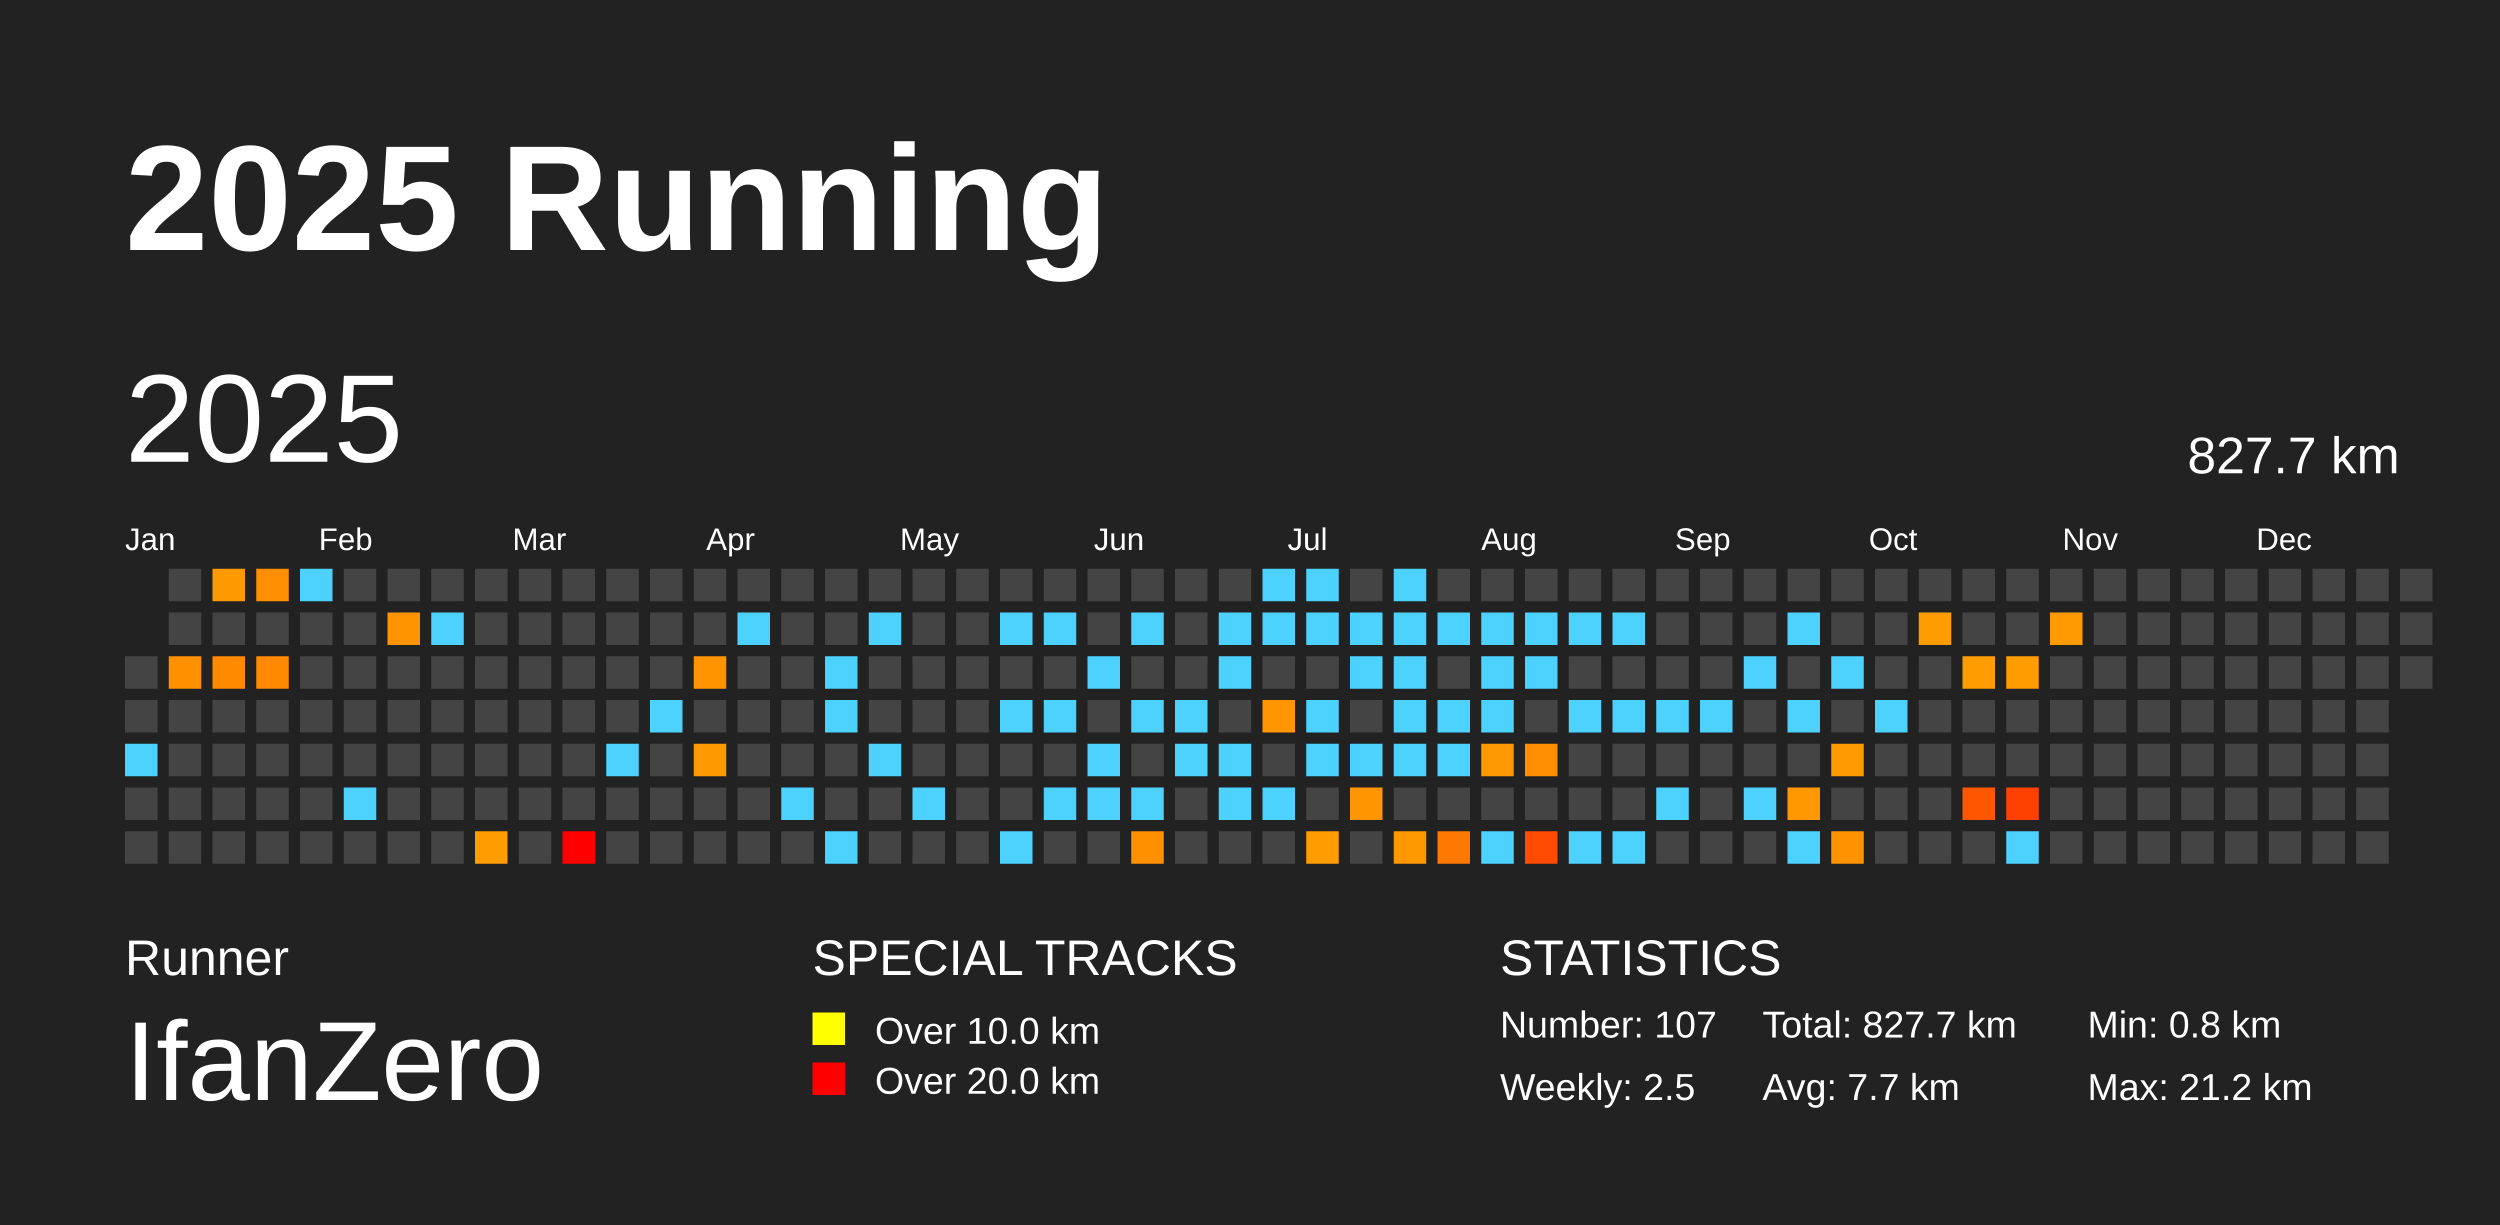
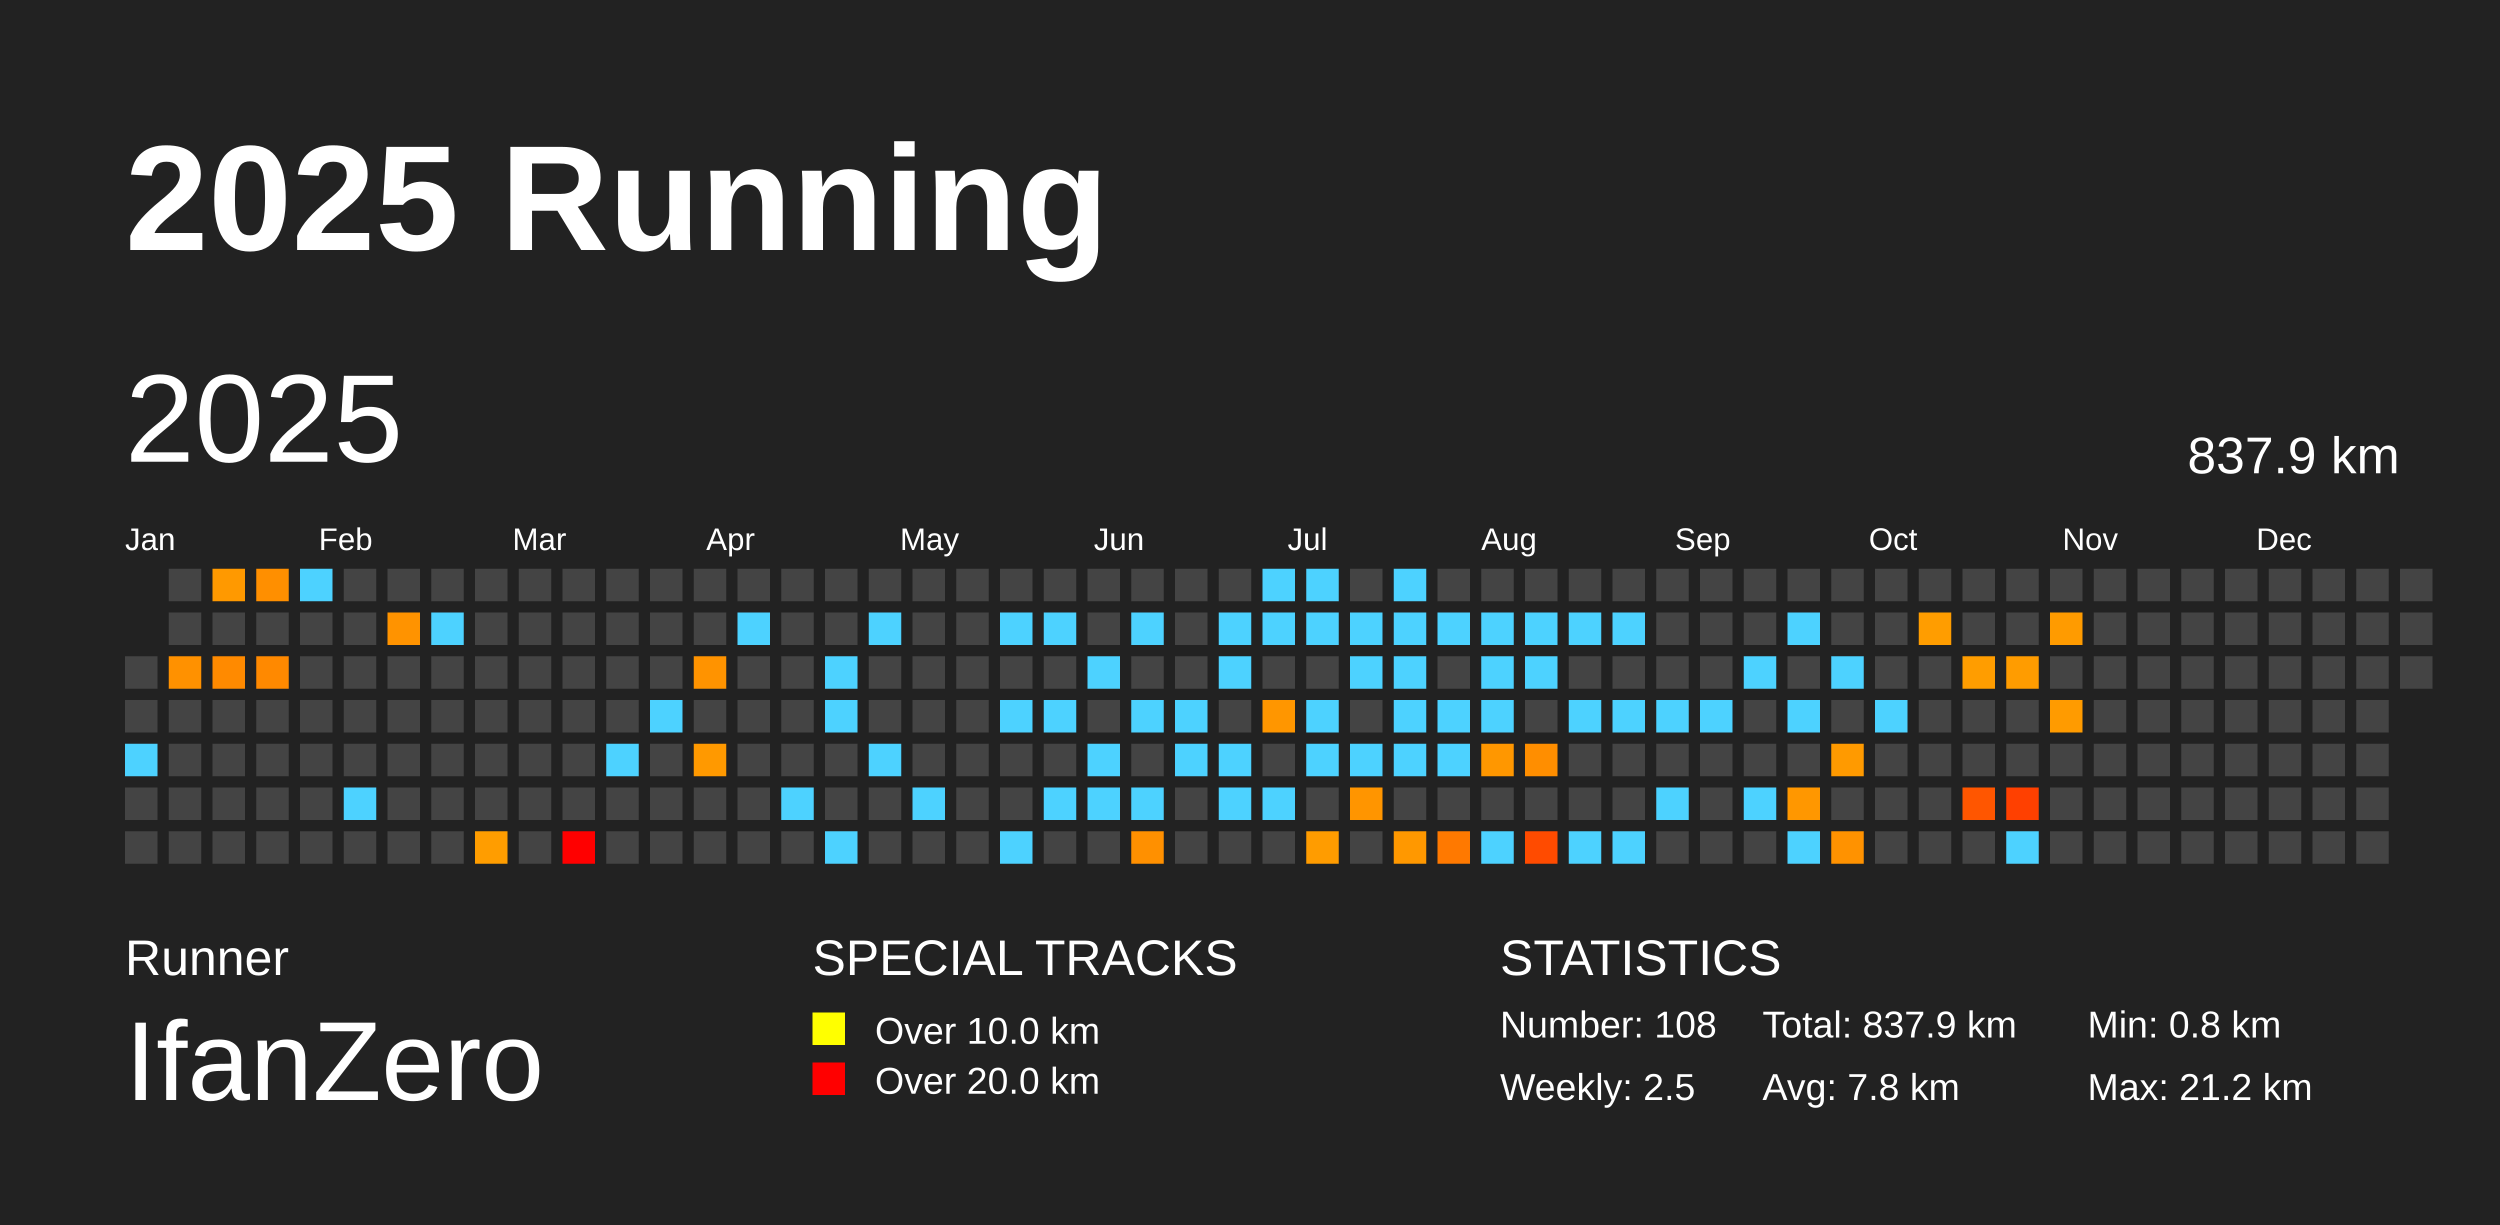
<svg xmlns="http://www.w3.org/2000/svg" baseProfile="full" height="98mm" version="1.1" viewBox="0,0,200,98" width="200mm">
  <defs />
  <rect fill="#222222" height="98" width="200" x="0" y="0" />
  <text fill="#FFFFFF" style="font-size:12px; font-family:Arial; font-weight:bold;" x="10" y="20">2025 Running</text>
  <text fill="#FFFFFF" style="font-size:4px; font-family:Arial" x="10" y="78">Runner</text>
  <text fill="#FFFFFF" style="font-size:9px; font-family:Arial" x="10" y="88">IfanZero</text>
  <text fill="#FFFFFF" style="font-size:4px; font-family:Arial" x="65" y="78">SPECIAL TRACKS</text>
  <rect fill="yellow" height="2.6" width="2.6" x="65" y="81" />
  <text fill="#FFFFFF" style="font-size:3px; font-family:Arial" x="70" y="83.5">Over 10.0 km</text>
  <rect fill="red" height="2.6" width="2.6" x="65" y="85" />
  <text fill="#FFFFFF" style="font-size:3px; font-family:Arial" x="70" y="87.5">Over 20.0 km</text>
  <text fill="#FFFFFF" style="font-size:4px; font-family:Arial" x="120" y="78">STATISTICS</text>
-   <text fill="#FFFFFF" style="font-size:3px; font-family:Arial" x="120" y="83">Number: 107</text>
+   <text fill="#FFFFFF" style="font-size:3px; font-family:Arial" x="120" y="83">Number: 108</text>
  <text fill="#FFFFFF" style="font-size:3px; font-family:Arial" x="120" y="88">Weekly: 2.5</text>
-   <text fill="#FFFFFF" style="font-size:3px; font-family:Arial" x="141" y="83">Total: 827.7 km</text>
-   <text fill="#FFFFFF" style="font-size:3px; font-family:Arial" x="141" y="88">Avg: 7.7 km</text>
+   <text fill="#FFFFFF" style="font-size:3px; font-family:Arial" x="141" y="83">Total: 837.9 km</text>
+   <text fill="#FFFFFF" style="font-size:3px; font-family:Arial" x="141" y="88">Avg: 7.8 km</text>
  <text fill="#FFFFFF" style="font-size:3px; font-family:Arial" x="167" y="83">Min: 0.8 km</text>
  <text fill="#FFFFFF" style="font-size:3px; font-family:Arial" x="167" y="88">Max: 21.2 km</text>
  <text dominant-baseline="hanging" fill="#FFFFFF" style="font-size:10.0px; font-family:Arial;" x="10" y="30">2025</text>
-   <text dominant-baseline="hanging" fill="#FFFFFF" style="font-size:4.125px; font-family:Arial;" x="175" y="35">827.7 km</text>
+   <text dominant-baseline="hanging" fill="#FFFFFF" style="font-size:4.125px; font-family:Arial;" x="175" y="35">837.9 km</text>
  <text fill="#FFFFFF" style="font-size:2.5px; font-family:Arial" x="10.0" y="44">Jan</text>
  <text fill="#FFFFFF" style="font-size:2.5px; font-family:Arial" x="25.5" y="44">Feb</text>
  <text fill="#FFFFFF" style="font-size:2.5px; font-family:Arial" x="41.0" y="44">Mar</text>
  <text fill="#FFFFFF" style="font-size:2.5px; font-family:Arial" x="56.5" y="44">Apr</text>
  <text fill="#FFFFFF" style="font-size:2.5px; font-family:Arial" x="72.0" y="44">May</text>
  <text fill="#FFFFFF" style="font-size:2.5px; font-family:Arial" x="87.5" y="44">Jun</text>
  <text fill="#FFFFFF" style="font-size:2.5px; font-family:Arial" x="103.0" y="44">Jul</text>
  <text fill="#FFFFFF" style="font-size:2.5px; font-family:Arial" x="118.5" y="44">Aug</text>
  <text fill="#FFFFFF" style="font-size:2.5px; font-family:Arial" x="134.0" y="44">Sep</text>
  <text fill="#FFFFFF" style="font-size:2.5px; font-family:Arial" x="149.5" y="44">Oct</text>
  <text fill="#FFFFFF" style="font-size:2.5px; font-family:Arial" x="165.0" y="44">Nov</text>
  <text fill="#FFFFFF" style="font-size:2.5px; font-family:Arial" x="180.5" y="44">Dec</text>
  <rect fill="#444444" height="2.6" width="2.6" x="10.0" y="52.5" />
  <rect fill="#444444" height="2.6" width="2.6" x="10.0" y="56.0" />
  <rect fill="#4dd2ff" height="2.6" width="2.6" x="10.0" y="59.5" />
  <rect fill="#444444" height="2.6" width="2.6" x="10.0" y="63.0" />
  <rect fill="#444444" height="2.6" width="2.6" x="10.0" y="66.5" />
  <rect fill="#444444" height="2.6" width="2.6" x="13.5" y="45.5" />
  <rect fill="#444444" height="2.6" width="2.6" x="13.5" y="49.0" />
  <rect fill="#ff9100" height="2.6" width="2.6" x="13.5" y="52.5" />
  <rect fill="#444444" height="2.6" width="2.6" x="13.5" y="56.0" />
  <rect fill="#444444" height="2.6" width="2.6" x="13.5" y="59.5" />
  <rect fill="#444444" height="2.6" width="2.6" x="13.5" y="63.0" />
  <rect fill="#444444" height="2.6" width="2.6" x="13.5" y="66.5" />
  <rect fill="#ff9900" height="2.6" width="2.6" x="17.0" y="45.5" />
  <rect fill="#444444" height="2.6" width="2.6" x="17.0" y="49.0" />
  <rect fill="#ff8a00" height="2.6" width="2.6" x="17.0" y="52.5" />
  <rect fill="#444444" height="2.6" width="2.6" x="17.0" y="56.0" />
  <rect fill="#444444" height="2.6" width="2.6" x="17.0" y="59.5" />
  <rect fill="#444444" height="2.6" width="2.6" x="17.0" y="63.0" />
  <rect fill="#444444" height="2.6" width="2.6" x="17.0" y="66.5" />
  <rect fill="#ff8f00" height="2.6" width="2.6" x="20.5" y="45.5" />
  <rect fill="#444444" height="2.6" width="2.6" x="20.5" y="49.0" />
  <rect fill="#ff8900" height="2.6" width="2.6" x="20.5" y="52.5" />
  <rect fill="#444444" height="2.6" width="2.6" x="20.5" y="56.0" />
  <rect fill="#444444" height="2.6" width="2.6" x="20.5" y="59.5" />
  <rect fill="#444444" height="2.6" width="2.6" x="20.5" y="63.0" />
  <rect fill="#444444" height="2.6" width="2.6" x="20.5" y="66.5" />
  <rect fill="#4dd2ff" height="2.6" width="2.6" x="24.0" y="45.5" />
  <rect fill="#444444" height="2.6" width="2.6" x="24.0" y="49.0" />
  <rect fill="#444444" height="2.6" width="2.6" x="24.0" y="52.5" />
  <rect fill="#444444" height="2.6" width="2.6" x="24.0" y="56.0" />
  <rect fill="#444444" height="2.6" width="2.6" x="24.0" y="59.5" />
  <rect fill="#444444" height="2.6" width="2.6" x="24.0" y="63.0" />
  <rect fill="#444444" height="2.6" width="2.6" x="24.0" y="66.5" />
  <rect fill="#444444" height="2.6" width="2.6" x="27.5" y="45.5" />
  <rect fill="#444444" height="2.6" width="2.6" x="27.5" y="49.0" />
  <rect fill="#444444" height="2.6" width="2.6" x="27.5" y="52.5" />
  <rect fill="#444444" height="2.6" width="2.6" x="27.5" y="56.0" />
  <rect fill="#444444" height="2.6" width="2.6" x="27.5" y="59.5" />
  <rect fill="#4dd2ff" height="2.6" width="2.6" x="27.5" y="63.0" />
  <rect fill="#444444" height="2.6" width="2.6" x="27.5" y="66.5" />
  <rect fill="#444444" height="2.6" width="2.6" x="31.0" y="45.5" />
  <rect fill="#ff9300" height="2.6" width="2.6" x="31.0" y="49.0" />
  <rect fill="#444444" height="2.6" width="2.6" x="31.0" y="52.5" />
  <rect fill="#444444" height="2.6" width="2.6" x="31.0" y="56.0" />
  <rect fill="#444444" height="2.6" width="2.6" x="31.0" y="59.5" />
  <rect fill="#444444" height="2.6" width="2.6" x="31.0" y="63.0" />
  <rect fill="#444444" height="2.6" width="2.6" x="31.0" y="66.5" />
  <rect fill="#444444" height="2.6" width="2.6" x="34.5" y="45.5" />
  <rect fill="#4dd2ff" height="2.6" width="2.6" x="34.5" y="49.0" />
  <rect fill="#444444" height="2.6" width="2.6" x="34.5" y="52.5" />
  <rect fill="#444444" height="2.6" width="2.6" x="34.5" y="56.0" />
  <rect fill="#444444" height="2.6" width="2.6" x="34.5" y="59.5" />
  <rect fill="#444444" height="2.6" width="2.6" x="34.5" y="63.0" />
  <rect fill="#444444" height="2.6" width="2.6" x="34.5" y="66.5" />
  <rect fill="#444444" height="2.6" width="2.6" x="38.0" y="45.5" />
  <rect fill="#444444" height="2.6" width="2.6" x="38.0" y="49.0" />
  <rect fill="#444444" height="2.6" width="2.6" x="38.0" y="52.5" />
  <rect fill="#444444" height="2.6" width="2.6" x="38.0" y="56.0" />
  <rect fill="#444444" height="2.6" width="2.6" x="38.0" y="59.5" />
  <rect fill="#444444" height="2.6" width="2.6" x="38.0" y="63.0" />
  <rect fill="#ff9d00" height="2.6" width="2.6" x="38.0" y="66.5" />
  <rect fill="#444444" height="2.6" width="2.6" x="41.5" y="45.5" />
  <rect fill="#444444" height="2.6" width="2.6" x="41.5" y="49.0" />
  <rect fill="#444444" height="2.6" width="2.6" x="41.5" y="52.5" />
  <rect fill="#444444" height="2.6" width="2.6" x="41.5" y="56.0" />
  <rect fill="#444444" height="2.6" width="2.6" x="41.5" y="59.5" />
  <rect fill="#444444" height="2.6" width="2.6" x="41.5" y="63.0" />
  <rect fill="#444444" height="2.6" width="2.6" x="41.5" y="66.5" />
  <rect fill="#444444" height="2.6" width="2.6" x="45.0" y="45.5" />
  <rect fill="#444444" height="2.6" width="2.6" x="45.0" y="49.0" />
  <rect fill="#444444" height="2.6" width="2.6" x="45.0" y="52.5" />
  <rect fill="#444444" height="2.6" width="2.6" x="45.0" y="56.0" />
  <rect fill="#444444" height="2.6" width="2.6" x="45.0" y="59.5" />
  <rect fill="#444444" height="2.6" width="2.6" x="45.0" y="63.0" />
  <rect fill="red" height="2.6" width="2.6" x="45.0" y="66.5" />
  <rect fill="#444444" height="2.6" width="2.6" x="48.5" y="45.5" />
  <rect fill="#444444" height="2.6" width="2.6" x="48.5" y="49.0" />
  <rect fill="#444444" height="2.6" width="2.6" x="48.5" y="52.5" />
  <rect fill="#444444" height="2.6" width="2.6" x="48.5" y="56.0" />
  <rect fill="#4dd2ff" height="2.6" width="2.6" x="48.5" y="59.5" />
  <rect fill="#444444" height="2.6" width="2.6" x="48.5" y="63.0" />
  <rect fill="#444444" height="2.6" width="2.6" x="48.5" y="66.5" />
  <rect fill="#444444" height="2.6" width="2.6" x="52.0" y="45.5" />
  <rect fill="#444444" height="2.6" width="2.6" x="52.0" y="49.0" />
  <rect fill="#444444" height="2.6" width="2.6" x="52.0" y="52.5" />
  <rect fill="#4dd2ff" height="2.6" width="2.6" x="52.0" y="56.0" />
  <rect fill="#444444" height="2.6" width="2.6" x="52.0" y="59.5" />
  <rect fill="#444444" height="2.6" width="2.6" x="52.0" y="63.0" />
  <rect fill="#444444" height="2.6" width="2.6" x="52.0" y="66.5" />
  <rect fill="#444444" height="2.6" width="2.6" x="55.5" y="45.5" />
  <rect fill="#444444" height="2.6" width="2.6" x="55.5" y="49.0" />
  <rect fill="#ff9300" height="2.6" width="2.6" x="55.5" y="52.5" />
  <rect fill="#444444" height="2.6" width="2.6" x="55.5" y="56.0" />
  <rect fill="#ff9900" height="2.6" width="2.6" x="55.5" y="59.5" />
  <rect fill="#444444" height="2.6" width="2.6" x="55.5" y="63.0" />
  <rect fill="#444444" height="2.6" width="2.6" x="55.5" y="66.5" />
  <rect fill="#444444" height="2.6" width="2.6" x="59.0" y="45.5" />
  <rect fill="#4dd2ff" height="2.6" width="2.6" x="59.0" y="49.0" />
  <rect fill="#444444" height="2.6" width="2.6" x="59.0" y="52.5" />
  <rect fill="#444444" height="2.6" width="2.6" x="59.0" y="56.0" />
  <rect fill="#444444" height="2.6" width="2.6" x="59.0" y="59.5" />
  <rect fill="#444444" height="2.6" width="2.6" x="59.0" y="63.0" />
  <rect fill="#444444" height="2.6" width="2.6" x="59.0" y="66.5" />
  <rect fill="#444444" height="2.6" width="2.6" x="62.5" y="45.5" />
  <rect fill="#444444" height="2.6" width="2.6" x="62.5" y="49.0" />
  <rect fill="#444444" height="2.6" width="2.6" x="62.5" y="52.5" />
  <rect fill="#444444" height="2.6" width="2.6" x="62.5" y="56.0" />
  <rect fill="#444444" height="2.6" width="2.6" x="62.5" y="59.5" />
  <rect fill="#4dd2ff" height="2.6" width="2.6" x="62.5" y="63.0" />
  <rect fill="#444444" height="2.6" width="2.6" x="62.5" y="66.5" />
  <rect fill="#444444" height="2.6" width="2.6" x="66.0" y="45.5" />
  <rect fill="#444444" height="2.6" width="2.6" x="66.0" y="49.0" />
  <rect fill="#4dd2ff" height="2.6" width="2.6" x="66.0" y="52.5" />
  <rect fill="#4dd2ff" height="2.6" width="2.6" x="66.0" y="56.0" />
  <rect fill="#444444" height="2.6" width="2.6" x="66.0" y="59.5" />
  <rect fill="#444444" height="2.6" width="2.6" x="66.0" y="63.0" />
  <rect fill="#4dd2ff" height="2.6" width="2.6" x="66.0" y="66.5" />
  <rect fill="#444444" height="2.6" width="2.6" x="69.5" y="45.5" />
  <rect fill="#4dd2ff" height="2.6" width="2.6" x="69.5" y="49.0" />
  <rect fill="#444444" height="2.6" width="2.6" x="69.5" y="52.5" />
  <rect fill="#444444" height="2.6" width="2.6" x="69.5" y="56.0" />
  <rect fill="#4dd2ff" height="2.6" width="2.6" x="69.5" y="59.5" />
  <rect fill="#444444" height="2.6" width="2.6" x="69.5" y="63.0" />
  <rect fill="#444444" height="2.6" width="2.6" x="69.5" y="66.5" />
  <rect fill="#444444" height="2.6" width="2.6" x="73.0" y="45.5" />
  <rect fill="#444444" height="2.6" width="2.6" x="73.0" y="49.0" />
  <rect fill="#444444" height="2.6" width="2.6" x="73.0" y="52.5" />
  <rect fill="#444444" height="2.6" width="2.6" x="73.0" y="56.0" />
  <rect fill="#444444" height="2.6" width="2.6" x="73.0" y="59.5" />
  <rect fill="#4dd2ff" height="2.6" width="2.6" x="73.0" y="63.0" />
  <rect fill="#444444" height="2.6" width="2.6" x="73.0" y="66.5" />
  <rect fill="#444444" height="2.6" width="2.6" x="76.5" y="45.5" />
  <rect fill="#444444" height="2.6" width="2.6" x="76.5" y="49.0" />
  <rect fill="#444444" height="2.6" width="2.6" x="76.5" y="52.5" />
  <rect fill="#444444" height="2.6" width="2.6" x="76.5" y="56.0" />
  <rect fill="#444444" height="2.6" width="2.6" x="76.5" y="59.5" />
  <rect fill="#444444" height="2.6" width="2.6" x="76.5" y="63.0" />
  <rect fill="#444444" height="2.6" width="2.6" x="76.5" y="66.5" />
  <rect fill="#444444" height="2.6" width="2.6" x="80.0" y="45.5" />
  <rect fill="#4dd2ff" height="2.6" width="2.6" x="80.0" y="49.0" />
  <rect fill="#444444" height="2.6" width="2.6" x="80.0" y="52.5" />
  <rect fill="#4dd2ff" height="2.6" width="2.6" x="80.0" y="56.0" />
  <rect fill="#444444" height="2.6" width="2.6" x="80.0" y="59.5" />
  <rect fill="#444444" height="2.6" width="2.6" x="80.0" y="63.0" />
  <rect fill="#4dd2ff" height="2.6" width="2.6" x="80.0" y="66.5" />
  <rect fill="#444444" height="2.6" width="2.6" x="83.5" y="45.5" />
  <rect fill="#4dd2ff" height="2.6" width="2.6" x="83.5" y="49.0" />
  <rect fill="#444444" height="2.6" width="2.6" x="83.5" y="52.5" />
  <rect fill="#4dd2ff" height="2.6" width="2.6" x="83.5" y="56.0" />
  <rect fill="#444444" height="2.6" width="2.6" x="83.5" y="59.5" />
  <rect fill="#4dd2ff" height="2.6" width="2.6" x="83.5" y="63.0" />
  <rect fill="#444444" height="2.6" width="2.6" x="83.5" y="66.5" />
  <rect fill="#444444" height="2.6" width="2.6" x="87.0" y="45.5" />
  <rect fill="#444444" height="2.6" width="2.6" x="87.0" y="49.0" />
  <rect fill="#4dd2ff" height="2.6" width="2.6" x="87.0" y="52.5" />
  <rect fill="#444444" height="2.6" width="2.6" x="87.0" y="56.0" />
  <rect fill="#4dd2ff" height="2.6" width="2.6" x="87.0" y="59.5" />
  <rect fill="#4dd2ff" height="2.6" width="2.6" x="87.0" y="63.0" />
  <rect fill="#444444" height="2.6" width="2.6" x="87.0" y="66.5" />
  <rect fill="#444444" height="2.6" width="2.6" x="90.5" y="45.5" />
  <rect fill="#4dd2ff" height="2.6" width="2.6" x="90.5" y="49.0" />
  <rect fill="#444444" height="2.6" width="2.6" x="90.5" y="52.5" />
  <rect fill="#4dd2ff" height="2.6" width="2.6" x="90.5" y="56.0" />
  <rect fill="#444444" height="2.6" width="2.6" x="90.5" y="59.5" />
  <rect fill="#4dd2ff" height="2.6" width="2.6" x="90.5" y="63.0" />
  <rect fill="#ff9000" height="2.6" width="2.6" x="90.5" y="66.5" />
  <rect fill="#444444" height="2.6" width="2.6" x="94.0" y="45.5" />
  <rect fill="#444444" height="2.6" width="2.6" x="94.0" y="49.0" />
  <rect fill="#444444" height="2.6" width="2.6" x="94.0" y="52.5" />
  <rect fill="#4dd2ff" height="2.6" width="2.6" x="94.0" y="56.0" />
  <rect fill="#4dd2ff" height="2.6" width="2.6" x="94.0" y="59.5" />
  <rect fill="#444444" height="2.6" width="2.6" x="94.0" y="63.0" />
  <rect fill="#444444" height="2.6" width="2.6" x="94.0" y="66.5" />
  <rect fill="#444444" height="2.6" width="2.6" x="97.5" y="45.5" />
  <rect fill="#4dd2ff" height="2.6" width="2.6" x="97.5" y="49.0" />
  <rect fill="#4dd2ff" height="2.6" width="2.6" x="97.5" y="52.5" />
  <rect fill="#444444" height="2.6" width="2.6" x="97.5" y="56.0" />
  <rect fill="#4dd2ff" height="2.6" width="2.6" x="97.5" y="59.5" />
  <rect fill="#4dd2ff" height="2.6" width="2.6" x="97.5" y="63.0" />
  <rect fill="#444444" height="2.6" width="2.6" x="97.5" y="66.5" />
  <rect fill="#4dd2ff" height="2.6" width="2.6" x="101.0" y="45.5" />
  <rect fill="#4dd2ff" height="2.6" width="2.6" x="101.0" y="49.0" />
  <rect fill="#444444" height="2.6" width="2.6" x="101.0" y="52.5" />
  <rect fill="#ff9600" height="2.6" width="2.6" x="101.0" y="56.0" />
  <rect fill="#444444" height="2.6" width="2.6" x="101.0" y="59.5" />
  <rect fill="#4dd2ff" height="2.6" width="2.6" x="101.0" y="63.0" />
  <rect fill="#444444" height="2.6" width="2.6" x="101.0" y="66.5" />
  <rect fill="#4dd2ff" height="2.6" width="2.6" x="104.5" y="45.5" />
  <rect fill="#4dd2ff" height="2.6" width="2.6" x="104.5" y="49.0" />
  <rect fill="#444444" height="2.6" width="2.6" x="104.5" y="52.5" />
  <rect fill="#4dd2ff" height="2.6" width="2.6" x="104.5" y="56.0" />
  <rect fill="#4dd2ff" height="2.6" width="2.6" x="104.5" y="59.5" />
  <rect fill="#444444" height="2.6" width="2.6" x="104.5" y="63.0" />
  <rect fill="#ff9c00" height="2.6" width="2.6" x="104.5" y="66.5" />
  <rect fill="#444444" height="2.6" width="2.6" x="108.0" y="45.5" />
  <rect fill="#4dd2ff" height="2.6" width="2.6" x="108.0" y="49.0" />
  <rect fill="#4dd2ff" height="2.6" width="2.6" x="108.0" y="52.5" />
  <rect fill="#444444" height="2.6" width="2.6" x="108.0" y="56.0" />
  <rect fill="#4dd2ff" height="2.6" width="2.6" x="108.0" y="59.5" />
  <rect fill="#ff9500" height="2.6" width="2.6" x="108.0" y="63.0" />
  <rect fill="#444444" height="2.6" width="2.6" x="108.0" y="66.5" />
  <rect fill="#4dd2ff" height="2.6" width="2.6" x="111.5" y="45.5" />
  <rect fill="#4dd2ff" height="2.6" width="2.6" x="111.5" y="49.0" />
  <rect fill="#4dd2ff" height="2.6" width="2.6" x="111.5" y="52.5" />
  <rect fill="#4dd2ff" height="2.6" width="2.6" x="111.5" y="56.0" />
  <rect fill="#4dd2ff" height="2.6" width="2.6" x="111.5" y="59.5" />
  <rect fill="#444444" height="2.6" width="2.6" x="111.5" y="63.0" />
  <rect fill="#ff9800" height="2.6" width="2.6" x="111.5" y="66.5" />
  <rect fill="#444444" height="2.6" width="2.6" x="115.0" y="45.5" />
  <rect fill="#4dd2ff" height="2.6" width="2.6" x="115.0" y="49.0" />
  <rect fill="#444444" height="2.6" width="2.6" x="115.0" y="52.5" />
  <rect fill="#4dd2ff" height="2.6" width="2.6" x="115.0" y="56.0" />
  <rect fill="#4dd2ff" height="2.6" width="2.6" x="115.0" y="59.5" />
  <rect fill="#444444" height="2.6" width="2.6" x="115.0" y="63.0" />
  <rect fill="#ff7900" height="2.6" width="2.6" x="115.0" y="66.5" />
  <rect fill="#444444" height="2.6" width="2.6" x="118.5" y="45.5" />
  <rect fill="#4dd2ff" height="2.6" width="2.6" x="118.5" y="49.0" />
  <rect fill="#4dd2ff" height="2.6" width="2.6" x="118.5" y="52.5" />
  <rect fill="#4dd2ff" height="2.6" width="2.6" x="118.5" y="56.0" />
  <rect fill="#ff9700" height="2.6" width="2.6" x="118.5" y="59.5" />
  <rect fill="#444444" height="2.6" width="2.6" x="118.5" y="63.0" />
  <rect fill="#4dd2ff" height="2.6" width="2.6" x="118.5" y="66.5" />
  <rect fill="#444444" height="2.6" width="2.6" x="122.0" y="45.5" />
  <rect fill="#4dd2ff" height="2.6" width="2.6" x="122.0" y="49.0" />
  <rect fill="#4dd2ff" height="2.6" width="2.6" x="122.0" y="52.5" />
  <rect fill="#444444" height="2.6" width="2.6" x="122.0" y="56.0" />
  <rect fill="#ff8e00" height="2.6" width="2.6" x="122.0" y="59.5" />
  <rect fill="#444444" height="2.6" width="2.6" x="122.0" y="63.0" />
  <rect fill="#ff4b00" height="2.6" width="2.6" x="122.0" y="66.5" />
  <rect fill="#444444" height="2.6" width="2.6" x="125.5" y="45.5" />
  <rect fill="#4dd2ff" height="2.6" width="2.6" x="125.5" y="49.0" />
  <rect fill="#444444" height="2.6" width="2.6" x="125.5" y="52.5" />
  <rect fill="#4dd2ff" height="2.6" width="2.6" x="125.5" y="56.0" />
  <rect fill="#444444" height="2.6" width="2.6" x="125.5" y="59.5" />
  <rect fill="#444444" height="2.6" width="2.6" x="125.5" y="63.0" />
  <rect fill="#4dd2ff" height="2.6" width="2.6" x="125.5" y="66.5" />
  <rect fill="#444444" height="2.6" width="2.6" x="129.0" y="45.5" />
  <rect fill="#4dd2ff" height="2.6" width="2.6" x="129.0" y="49.0" />
  <rect fill="#444444" height="2.6" width="2.6" x="129.0" y="52.5" />
  <rect fill="#4dd2ff" height="2.6" width="2.6" x="129.0" y="56.0" />
  <rect fill="#444444" height="2.6" width="2.6" x="129.0" y="59.5" />
  <rect fill="#444444" height="2.6" width="2.6" x="129.0" y="63.0" />
  <rect fill="#4dd2ff" height="2.6" width="2.6" x="129.0" y="66.5" />
  <rect fill="#444444" height="2.6" width="2.6" x="132.5" y="45.5" />
  <rect fill="#444444" height="2.6" width="2.6" x="132.5" y="49.0" />
  <rect fill="#444444" height="2.6" width="2.6" x="132.5" y="52.5" />
  <rect fill="#4dd2ff" height="2.6" width="2.6" x="132.5" y="56.0" />
  <rect fill="#444444" height="2.6" width="2.6" x="132.5" y="59.5" />
  <rect fill="#4dd2ff" height="2.6" width="2.6" x="132.5" y="63.0" />
  <rect fill="#444444" height="2.6" width="2.6" x="132.5" y="66.5" />
  <rect fill="#444444" height="2.6" width="2.6" x="136.0" y="45.5" />
  <rect fill="#444444" height="2.6" width="2.6" x="136.0" y="49.0" />
  <rect fill="#444444" height="2.6" width="2.6" x="136.0" y="52.5" />
  <rect fill="#4dd2ff" height="2.6" width="2.6" x="136.0" y="56.0" />
  <rect fill="#444444" height="2.6" width="2.6" x="136.0" y="59.5" />
  <rect fill="#444444" height="2.6" width="2.6" x="136.0" y="63.0" />
  <rect fill="#444444" height="2.6" width="2.6" x="136.0" y="66.5" />
  <rect fill="#444444" height="2.6" width="2.6" x="139.5" y="45.5" />
  <rect fill="#444444" height="2.6" width="2.6" x="139.5" y="49.0" />
  <rect fill="#4dd2ff" height="2.6" width="2.6" x="139.5" y="52.5" />
  <rect fill="#444444" height="2.6" width="2.6" x="139.5" y="56.0" />
  <rect fill="#444444" height="2.6" width="2.6" x="139.5" y="59.5" />
  <rect fill="#4dd2ff" height="2.6" width="2.6" x="139.5" y="63.0" />
  <rect fill="#444444" height="2.6" width="2.6" x="139.5" y="66.5" />
  <rect fill="#444444" height="2.6" width="2.6" x="143.0" y="45.5" />
  <rect fill="#4dd2ff" height="2.6" width="2.6" x="143.0" y="49.0" />
  <rect fill="#444444" height="2.6" width="2.6" x="143.0" y="52.5" />
  <rect fill="#4dd2ff" height="2.6" width="2.6" x="143.0" y="56.0" />
  <rect fill="#444444" height="2.6" width="2.6" x="143.0" y="59.5" />
  <rect fill="#ff9700" height="2.6" width="2.6" x="143.0" y="63.0" />
  <rect fill="#4dd2ff" height="2.6" width="2.6" x="143.0" y="66.5" />
  <rect fill="#444444" height="2.6" width="2.6" x="146.5" y="45.5" />
  <rect fill="#444444" height="2.6" width="2.6" x="146.5" y="49.0" />
  <rect fill="#4dd2ff" height="2.6" width="2.6" x="146.5" y="52.5" />
  <rect fill="#444444" height="2.6" width="2.6" x="146.5" y="56.0" />
  <rect fill="#ff9a00" height="2.6" width="2.6" x="146.5" y="59.5" />
  <rect fill="#444444" height="2.6" width="2.6" x="146.5" y="63.0" />
  <rect fill="#ff9200" height="2.6" width="2.6" x="146.5" y="66.5" />
  <rect fill="#444444" height="2.6" width="2.6" x="150.0" y="45.5" />
  <rect fill="#444444" height="2.6" width="2.6" x="150.0" y="49.0" />
  <rect fill="#444444" height="2.6" width="2.6" x="150.0" y="52.5" />
  <rect fill="#4dd2ff" height="2.6" width="2.6" x="150.0" y="56.0" />
  <rect fill="#444444" height="2.6" width="2.6" x="150.0" y="59.5" />
  <rect fill="#444444" height="2.6" width="2.6" x="150.0" y="63.0" />
  <rect fill="#444444" height="2.6" width="2.6" x="150.0" y="66.5" />
  <rect fill="#444444" height="2.6" width="2.6" x="153.5" y="45.5" />
  <rect fill="#ff9d00" height="2.6" width="2.6" x="153.5" y="49.0" />
  <rect fill="#444444" height="2.6" width="2.6" x="153.5" y="52.5" />
  <rect fill="#444444" height="2.6" width="2.6" x="153.5" y="56.0" />
  <rect fill="#444444" height="2.6" width="2.6" x="153.5" y="59.5" />
  <rect fill="#444444" height="2.6" width="2.6" x="153.5" y="63.0" />
  <rect fill="#444444" height="2.6" width="2.6" x="153.5" y="66.5" />
  <rect fill="#444444" height="2.6" width="2.6" x="157.0" y="45.5" />
  <rect fill="#444444" height="2.6" width="2.6" x="157.0" y="49.0" />
  <rect fill="#ff9d00" height="2.6" width="2.6" x="157.0" y="52.5" />
  <rect fill="#444444" height="2.6" width="2.6" x="157.0" y="56.0" />
  <rect fill="#444444" height="2.6" width="2.6" x="157.0" y="59.5" />
  <rect fill="#ff5600" height="2.6" width="2.6" x="157.0" y="63.0" />
  <rect fill="#444444" height="2.6" width="2.6" x="157.0" y="66.5" />
  <rect fill="#444444" height="2.6" width="2.6" x="160.5" y="45.5" />
  <rect fill="#444444" height="2.6" width="2.6" x="160.5" y="49.0" />
  <rect fill="#ff9c00" height="2.6" width="2.6" x="160.5" y="52.5" />
  <rect fill="#444444" height="2.6" width="2.6" x="160.5" y="56.0" />
  <rect fill="#444444" height="2.6" width="2.6" x="160.5" y="59.5" />
  <rect fill="#ff4000" height="2.6" width="2.6" x="160.5" y="63.0" />
  <rect fill="#4dd2ff" height="2.6" width="2.6" x="160.5" y="66.5" />
  <rect fill="#444444" height="2.6" width="2.6" x="164.0" y="45.5" />
  <rect fill="#ff9b00" height="2.6" width="2.6" x="164.0" y="49.0" />
  <rect fill="#444444" height="2.6" width="2.6" x="164.0" y="52.5" />
-   <rect fill="#444444" height="2.6" width="2.6" x="164.0" y="56.0" />
+   <rect fill="#ff9b00" height="2.6" width="2.6" x="164.0" y="56.0" />
  <rect fill="#444444" height="2.6" width="2.6" x="164.0" y="59.5" />
  <rect fill="#444444" height="2.6" width="2.6" x="164.0" y="63.0" />
  <rect fill="#444444" height="2.6" width="2.6" x="164.0" y="66.5" />
  <rect fill="#444444" height="2.6" width="2.6" x="167.5" y="45.5" />
  <rect fill="#444444" height="2.6" width="2.6" x="167.5" y="49.0" />
  <rect fill="#444444" height="2.6" width="2.6" x="167.5" y="52.5" />
  <rect fill="#444444" height="2.6" width="2.6" x="167.5" y="56.0" />
  <rect fill="#444444" height="2.6" width="2.6" x="167.5" y="59.5" />
  <rect fill="#444444" height="2.6" width="2.6" x="167.5" y="63.0" />
  <rect fill="#444444" height="2.6" width="2.6" x="167.5" y="66.5" />
  <rect fill="#444444" height="2.6" width="2.6" x="171.0" y="45.5" />
  <rect fill="#444444" height="2.6" width="2.6" x="171.0" y="49.0" />
  <rect fill="#444444" height="2.6" width="2.6" x="171.0" y="52.5" />
  <rect fill="#444444" height="2.6" width="2.6" x="171.0" y="56.0" />
  <rect fill="#444444" height="2.6" width="2.6" x="171.0" y="59.5" />
  <rect fill="#444444" height="2.6" width="2.6" x="171.0" y="63.0" />
  <rect fill="#444444" height="2.6" width="2.6" x="171.0" y="66.5" />
  <rect fill="#444444" height="2.6" width="2.6" x="174.5" y="45.5" />
  <rect fill="#444444" height="2.6" width="2.6" x="174.5" y="49.0" />
  <rect fill="#444444" height="2.6" width="2.6" x="174.5" y="52.5" />
  <rect fill="#444444" height="2.6" width="2.6" x="174.5" y="56.0" />
  <rect fill="#444444" height="2.6" width="2.6" x="174.5" y="59.5" />
  <rect fill="#444444" height="2.6" width="2.6" x="174.5" y="63.0" />
  <rect fill="#444444" height="2.6" width="2.6" x="174.5" y="66.5" />
  <rect fill="#444444" height="2.6" width="2.6" x="178.0" y="45.5" />
  <rect fill="#444444" height="2.6" width="2.6" x="178.0" y="49.0" />
  <rect fill="#444444" height="2.6" width="2.6" x="178.0" y="52.5" />
  <rect fill="#444444" height="2.6" width="2.6" x="178.0" y="56.0" />
  <rect fill="#444444" height="2.6" width="2.6" x="178.0" y="59.5" />
  <rect fill="#444444" height="2.6" width="2.6" x="178.0" y="63.0" />
  <rect fill="#444444" height="2.6" width="2.6" x="178.0" y="66.5" />
  <rect fill="#444444" height="2.6" width="2.6" x="181.5" y="45.5" />
  <rect fill="#444444" height="2.6" width="2.6" x="181.5" y="49.0" />
  <rect fill="#444444" height="2.6" width="2.6" x="181.5" y="52.5" />
  <rect fill="#444444" height="2.6" width="2.6" x="181.5" y="56.0" />
  <rect fill="#444444" height="2.6" width="2.6" x="181.5" y="59.5" />
  <rect fill="#444444" height="2.6" width="2.6" x="181.5" y="63.0" />
  <rect fill="#444444" height="2.6" width="2.6" x="181.5" y="66.5" />
  <rect fill="#444444" height="2.6" width="2.6" x="185.0" y="45.5" />
  <rect fill="#444444" height="2.6" width="2.6" x="185.0" y="49.0" />
  <rect fill="#444444" height="2.6" width="2.6" x="185.0" y="52.5" />
  <rect fill="#444444" height="2.6" width="2.6" x="185.0" y="56.0" />
  <rect fill="#444444" height="2.6" width="2.6" x="185.0" y="59.5" />
  <rect fill="#444444" height="2.6" width="2.6" x="185.0" y="63.0" />
  <rect fill="#444444" height="2.6" width="2.6" x="185.0" y="66.5" />
  <rect fill="#444444" height="2.6" width="2.6" x="188.5" y="45.5" />
  <rect fill="#444444" height="2.6" width="2.6" x="188.5" y="49.0" />
  <rect fill="#444444" height="2.6" width="2.6" x="188.5" y="52.5" />
  <rect fill="#444444" height="2.6" width="2.6" x="188.5" y="56.0" />
  <rect fill="#444444" height="2.6" width="2.6" x="188.5" y="59.5" />
  <rect fill="#444444" height="2.6" width="2.6" x="188.5" y="63.0" />
  <rect fill="#444444" height="2.6" width="2.6" x="188.5" y="66.5" />
  <rect fill="#444444" height="2.6" width="2.6" x="192.0" y="45.5" />
  <rect fill="#444444" height="2.6" width="2.6" x="192.0" y="49.0" />
  <rect fill="#444444" height="2.6" width="2.6" x="192.0" y="52.5" />
</svg>
